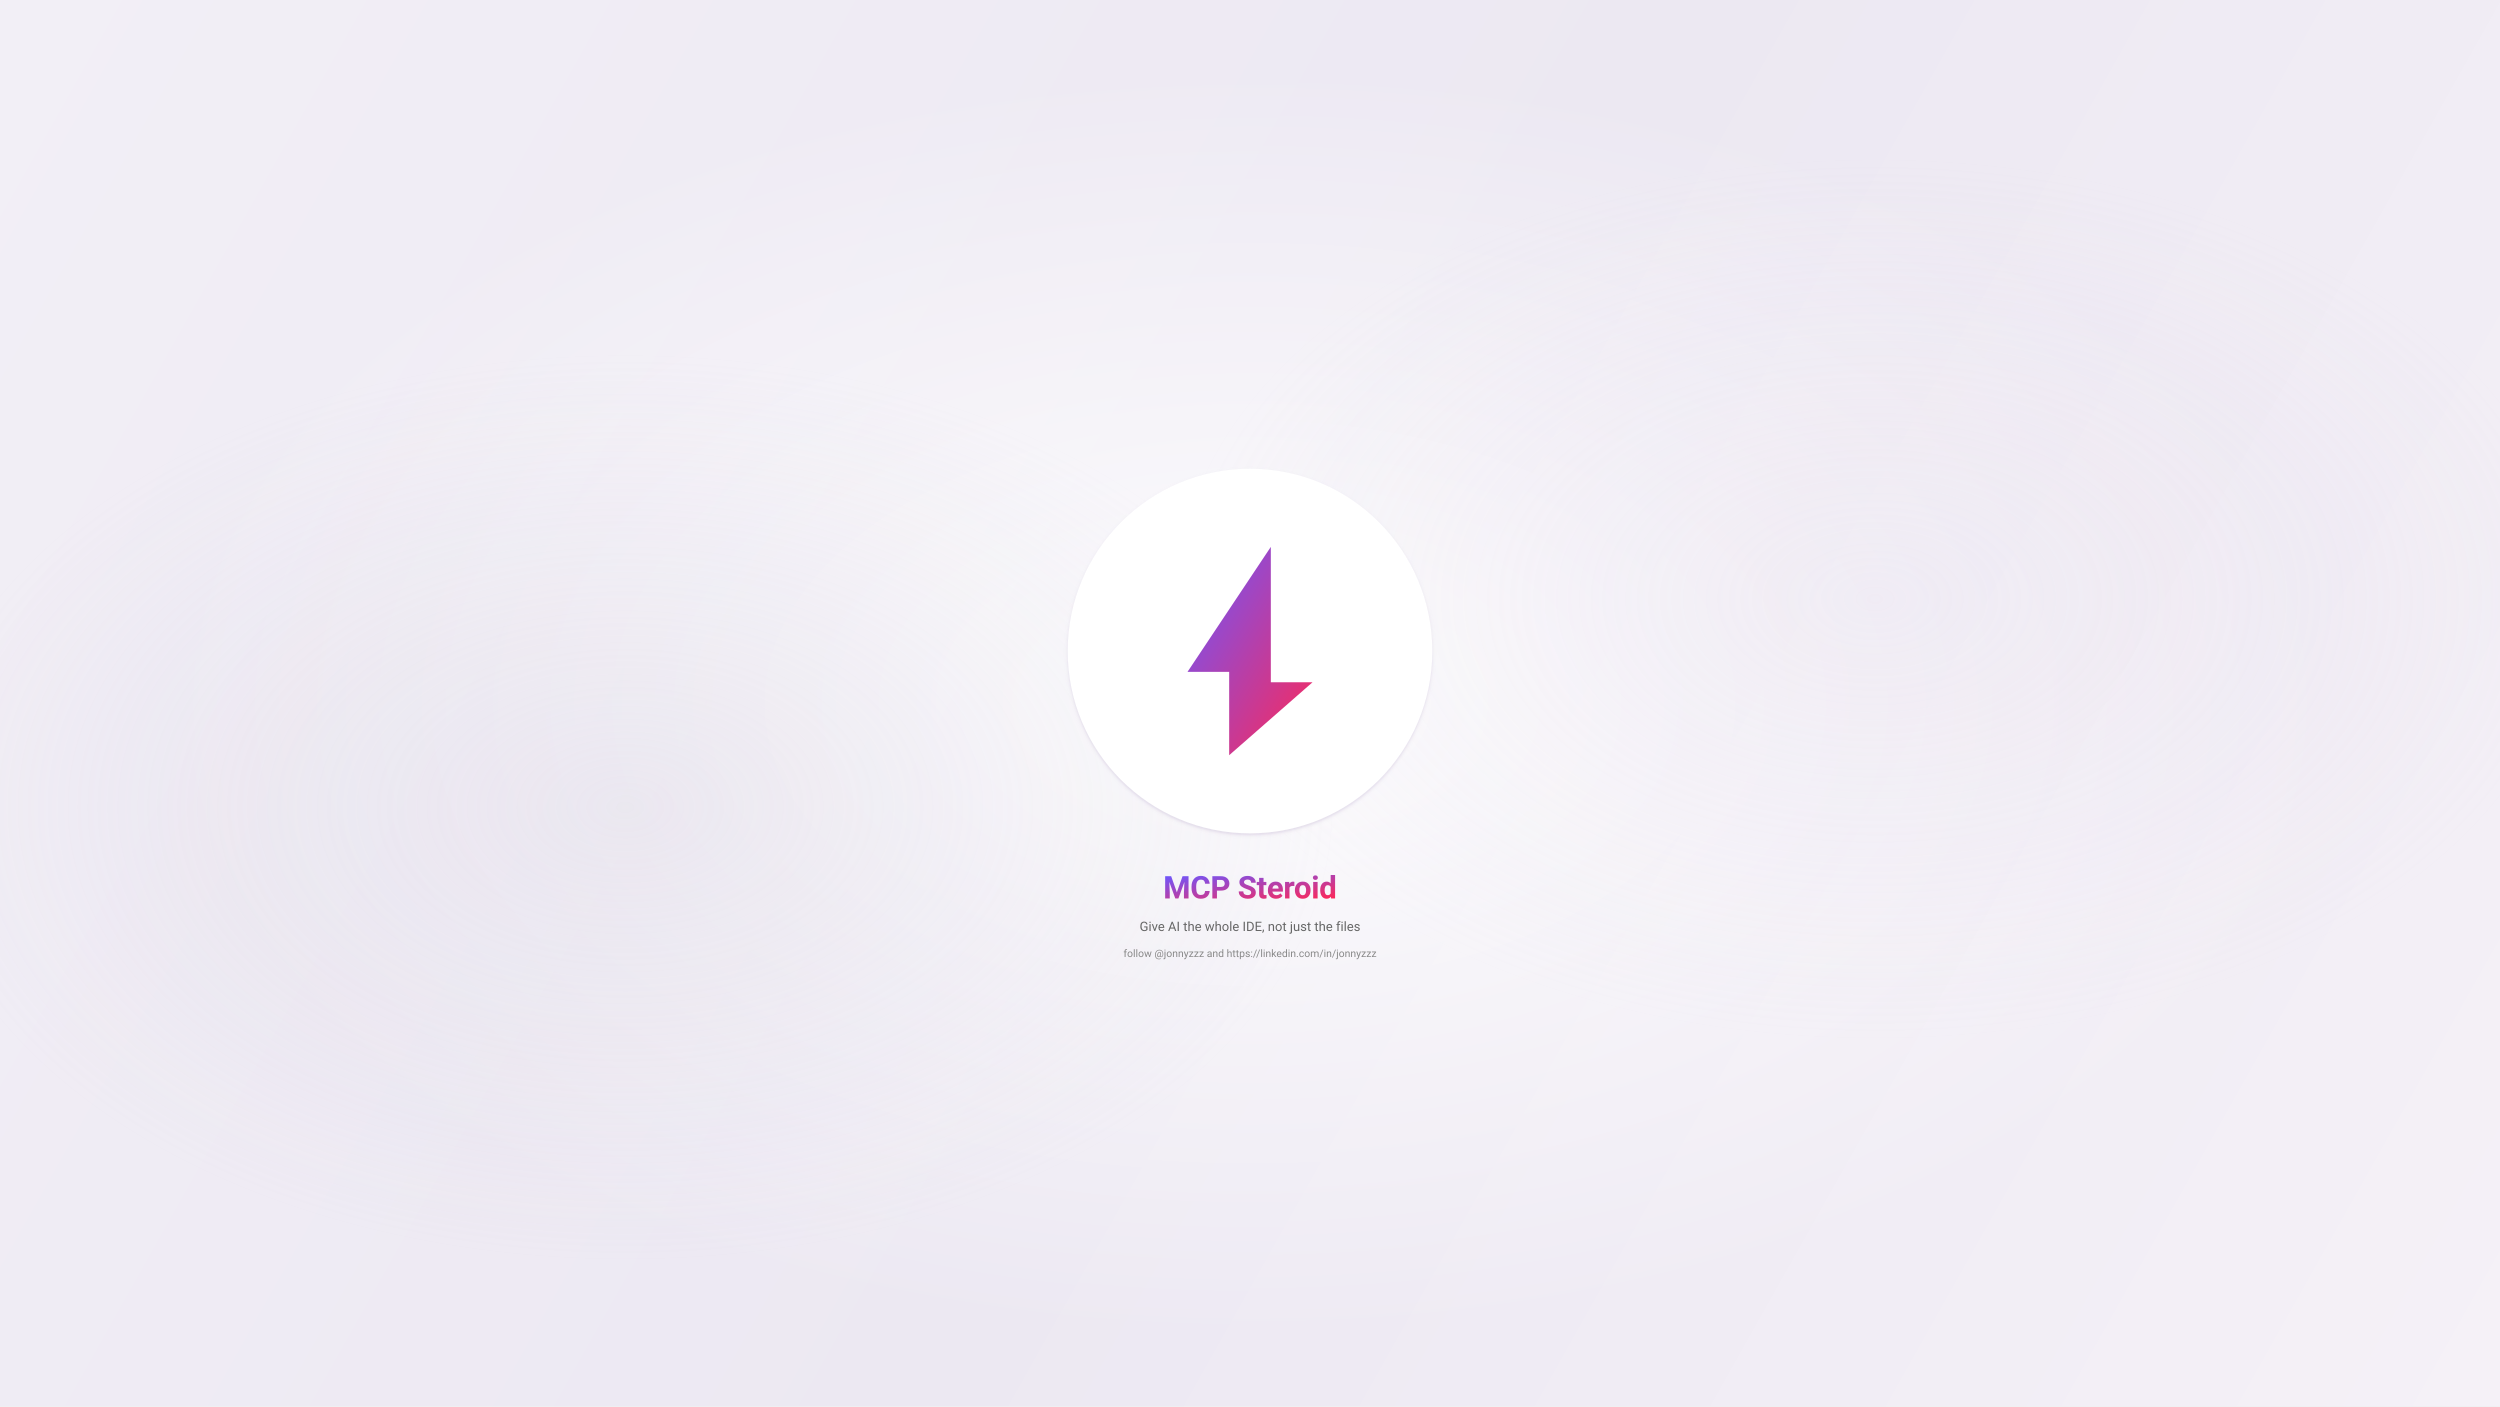
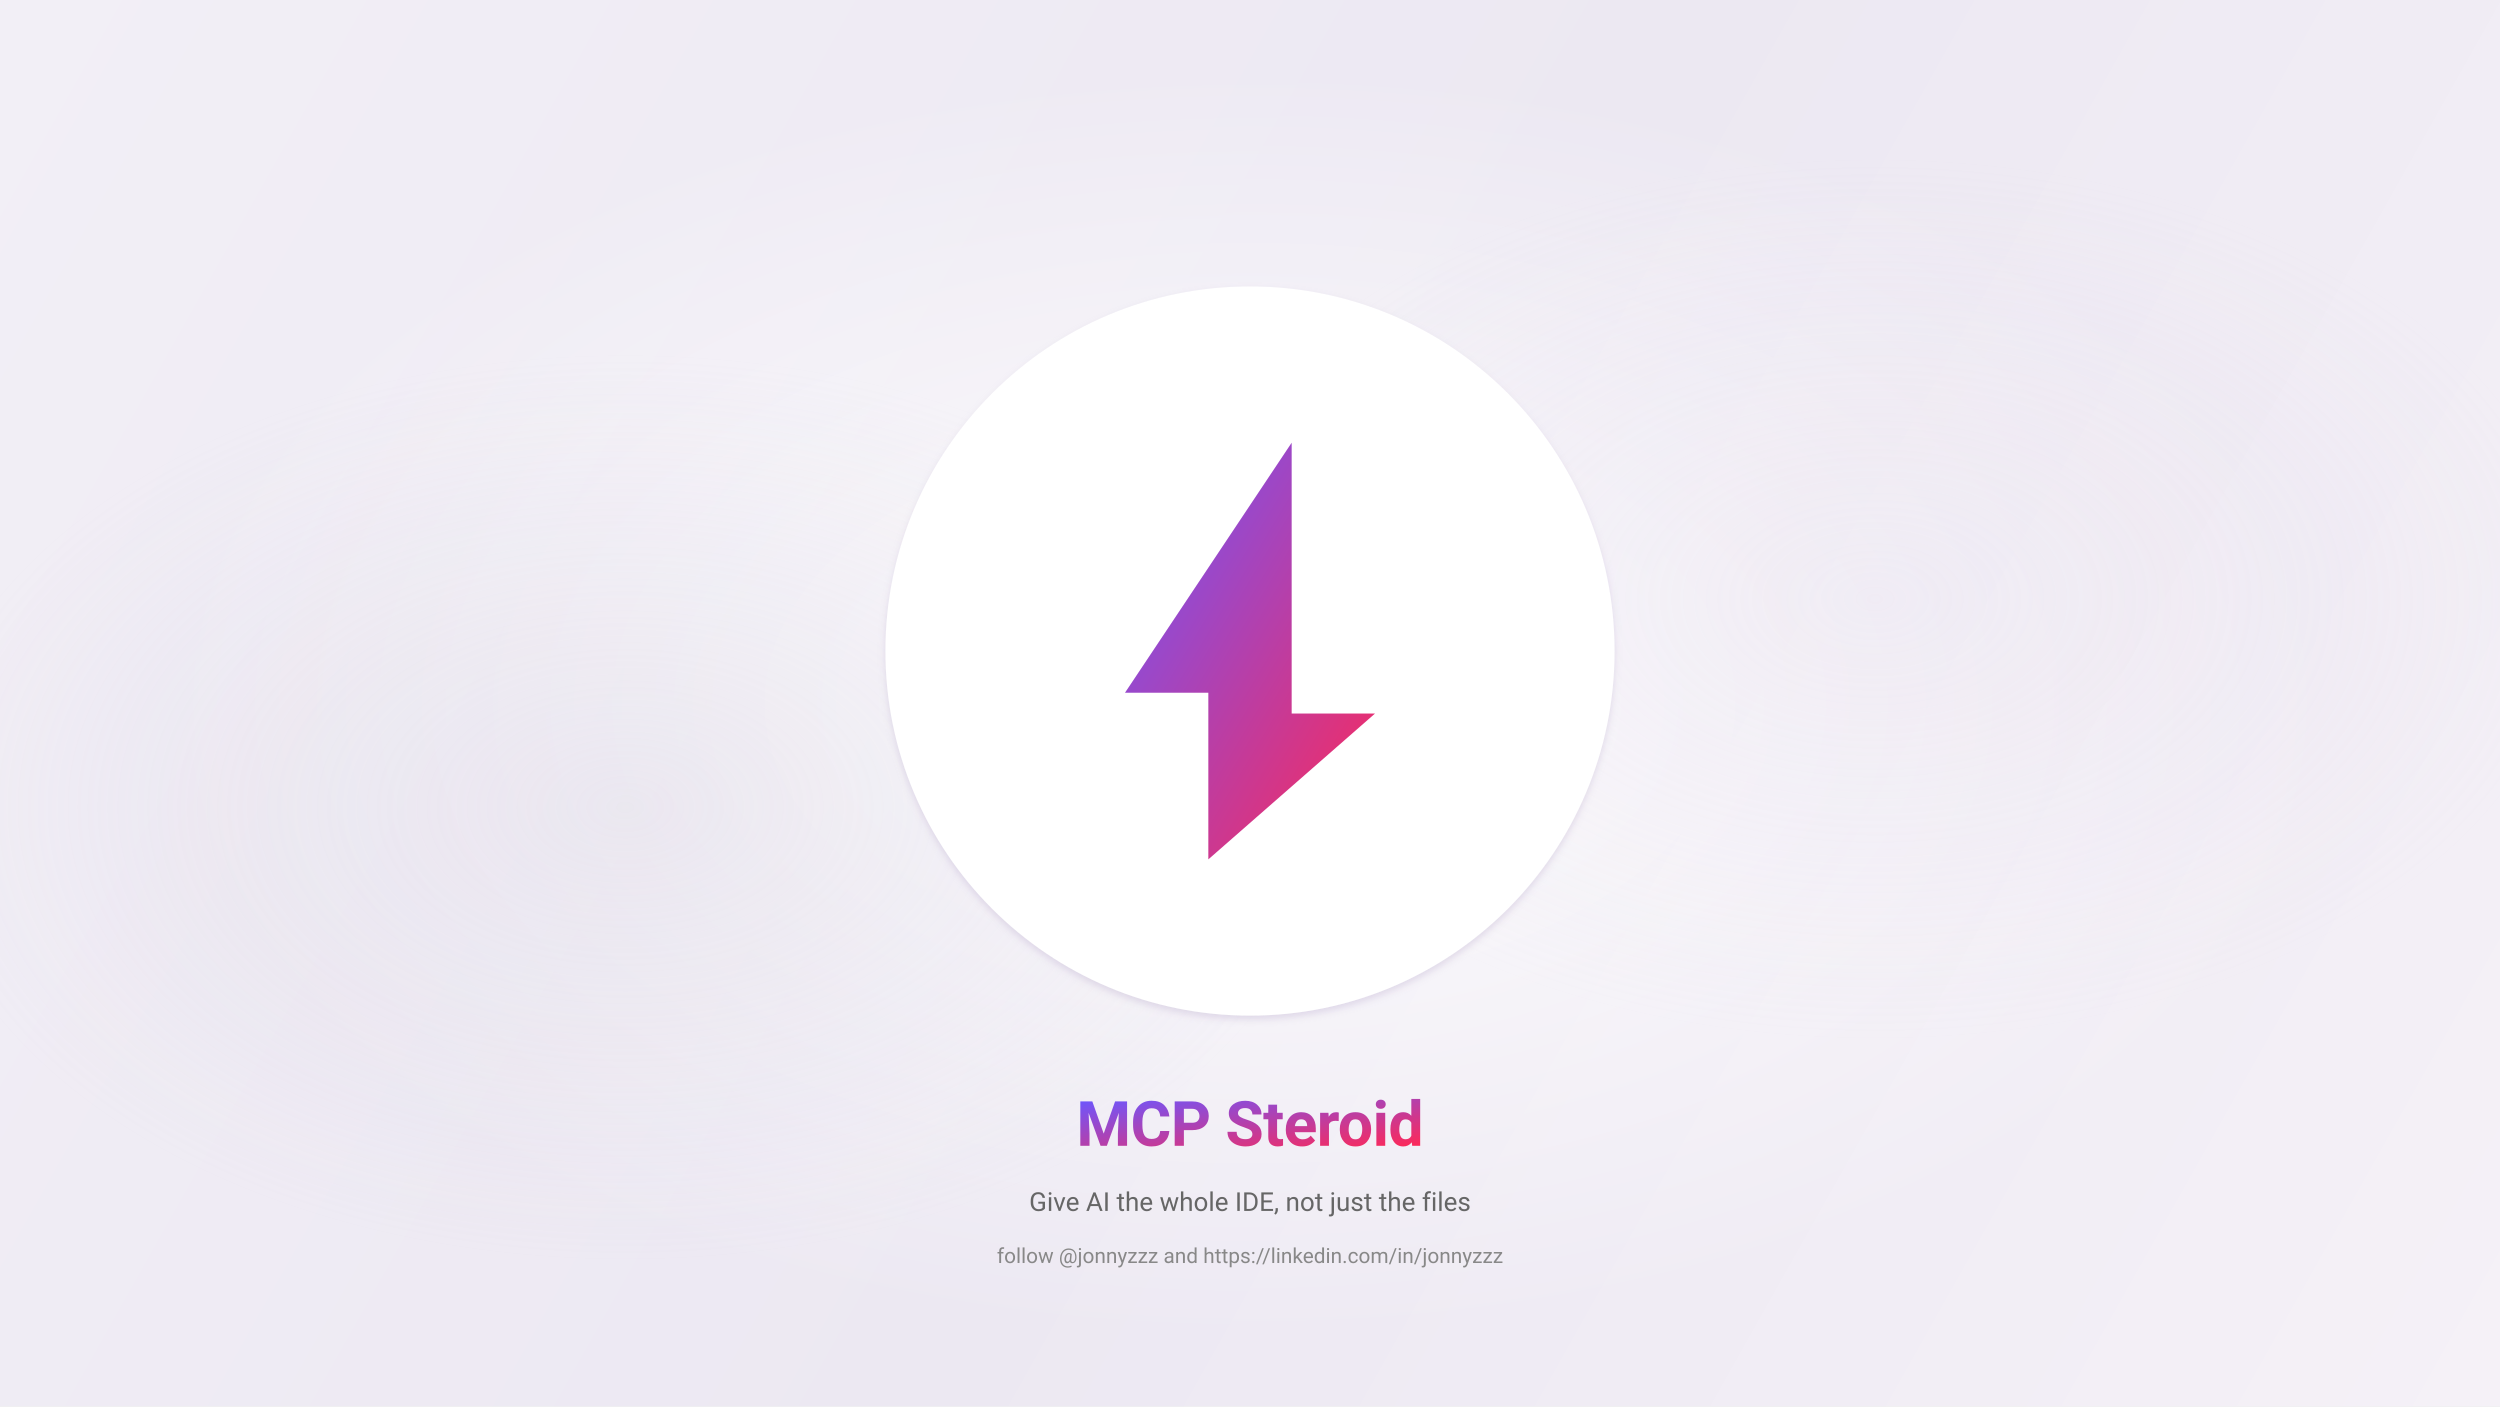
<svg xmlns="http://www.w3.org/2000/svg" width="3840" height="2160" viewBox="0 0 3840 2160" fill="none">
  <defs>
    <linearGradient id="bg" x1="0" y1="0" x2="3840" y2="2160" gradientUnits="userSpaceOnUse">
      <stop offset="0" stop-color="#F2EFF6" />
      <stop offset="0.52" stop-color="#ECE8F2" />
      <stop offset="1" stop-color="#F5F1F7" />
    </linearGradient>
    <radialGradient id="glowMain" cx="0" cy="0" r="1" gradientUnits="userSpaceOnUse" gradientTransform="translate(1920 1080) rotate(90) scale(980 1680)">
      <stop offset="0" stop-color="#FFFFFF" stop-opacity="0.9" />
      <stop offset="1" stop-color="#FFFFFF" stop-opacity="0" />
    </radialGradient>
    <radialGradient id="glowLeft" cx="0" cy="0" r="1" gradientUnits="userSpaceOnUse" gradientTransform="translate(960 1240) rotate(90) scale(700 1100)">
      <stop offset="0" stop-color="#D2CCDC" stop-opacity="0.28" />
      <stop offset="1" stop-color="#D2CCDC" stop-opacity="0" />
    </radialGradient>
    <radialGradient id="glowRight" cx="0" cy="0" r="1" gradientUnits="userSpaceOnUse" gradientTransform="translate(2880 920) rotate(90) scale(680 1080)">
      <stop offset="0" stop-color="#E2D8E9" stop-opacity="0.24" />
      <stop offset="1" stop-color="#E2D8E9" stop-opacity="0" />
    </radialGradient>
    <filter id="logoShadow" x="-30%" y="-30%" width="160%" height="160%" color-interpolation-filters="sRGB">
      <feDropShadow dx="0" dy="18" stdDeviation="24" flood-color="#9B88B7" flood-opacity="0.24" />
      <feDropShadow dx="0" dy="3" stdDeviation="3" flood-color="#B7A6CC" flood-opacity="0.35" />
    </filter>
    <linearGradient id="brandGradient" x1="0" y1="0" x2="1" y2="1">
      <stop offset="0%" stop-color="#6B57FF" />
      <stop offset="100%" stop-color="#FE2857" />
    </linearGradient>
  </defs>
  <rect width="3840" height="2160" fill="url(#bg)" />
  <rect width="3840" height="2160" fill="url(#glowMain)" />
  <ellipse cx="960" cy="1240" rx="1100" ry="700" fill="url(#glowLeft)" />
  <ellipse cx="2880" cy="920" rx="1080" ry="680" fill="url(#glowRight)" />
-   <g transform="translate(1440, 600)">
+   <g transform="translate(960, 200) scale(2.0)">
    <circle cx="480" cy="400" r="280" fill="white" filter="url(#logoShadow)" />
    <g transform="translate(160, 80) scale(16)">
      <path d="M22 23H26L18 30V22H14L22 10V23Z" fill="url(#brandGradient)" />
    </g>
    <text x="480" y="780" text-anchor="middle" font-family="-apple-system, BlinkMacSystemFont, 'Segoe UI', Roboto, Helvetica, Arial, sans-serif" font-weight="700" font-size="48" fill="url(#brandGradient)" letter-spacing="-0.5">MCP Steroid</text>
    <text x="480" y="830" text-anchor="middle" font-family="-apple-system, BlinkMacSystemFont, 'Segoe UI', Roboto, Helvetica, Arial, sans-serif" font-weight="400" font-size="20" fill="#666666">Give AI the whole IDE, not just the files</text>
    <text x="480" y="870" text-anchor="middle" font-family="-apple-system, BlinkMacSystemFont, 'Segoe UI', Roboto, Helvetica, Arial, sans-serif" font-weight="400" font-size="16" fill="#888888">follow @jonnyzzz and https://linkedin.com/in/jonnyzzz</text>
  </g>
</svg>
